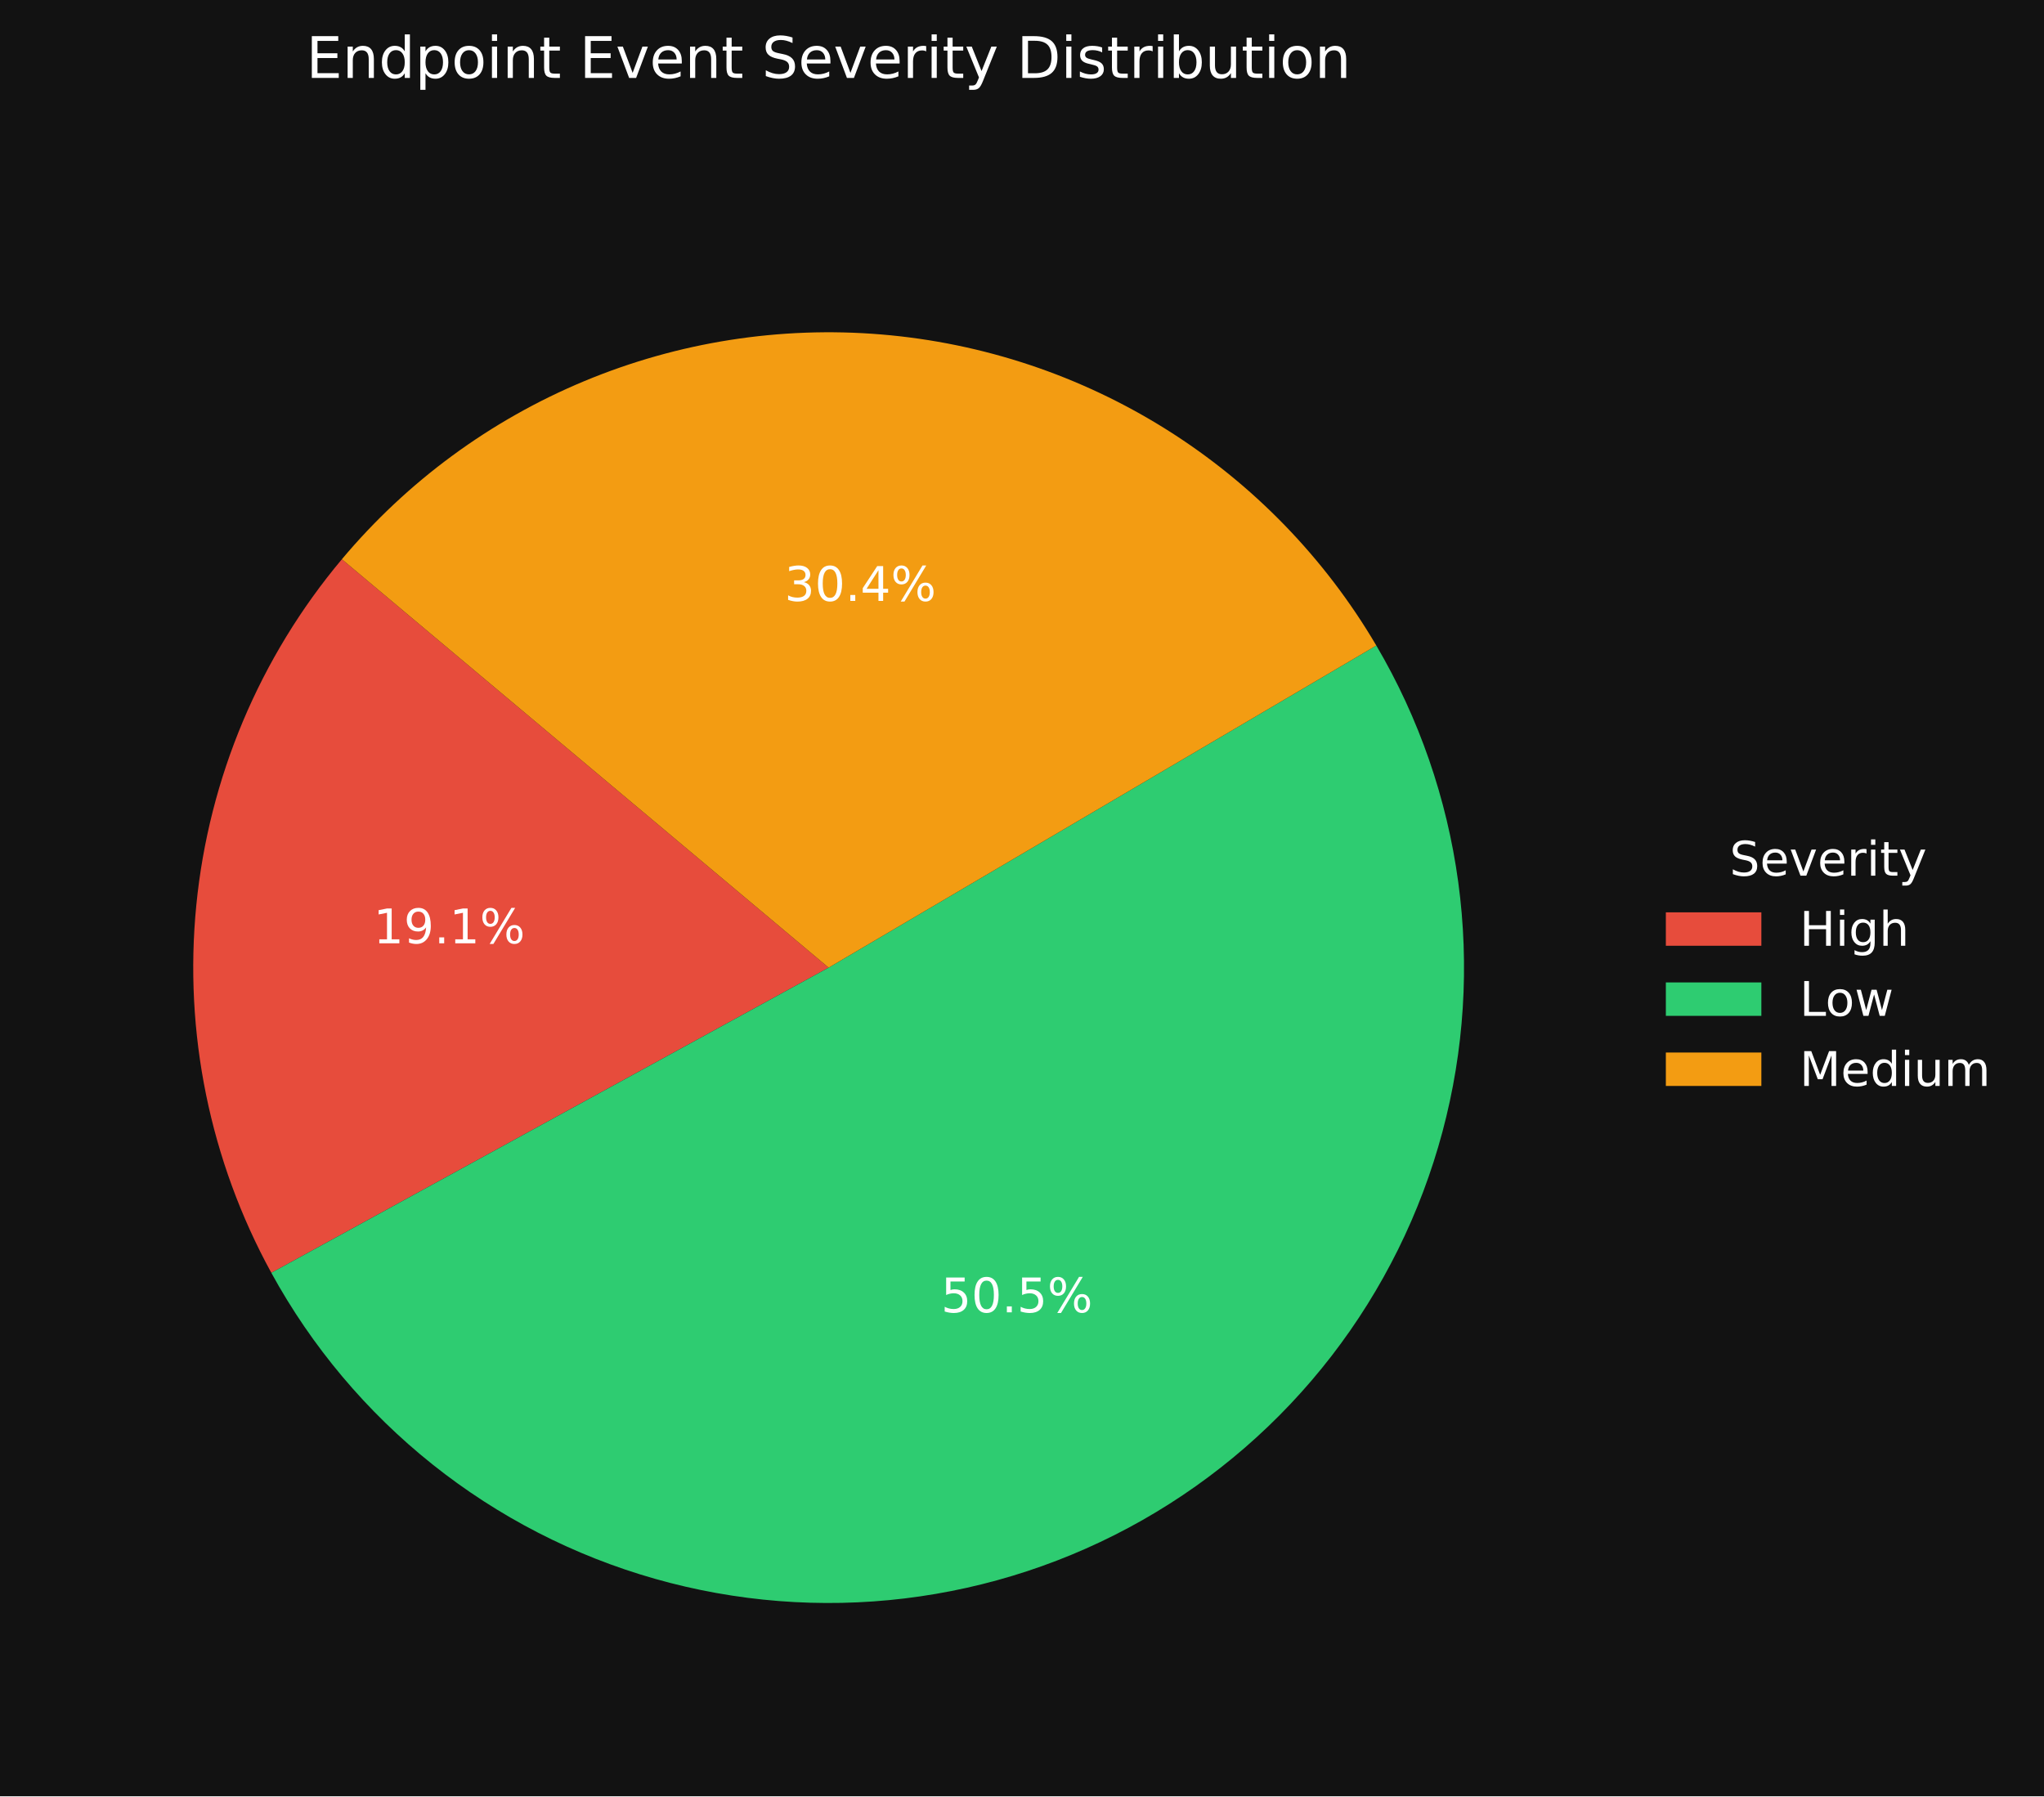
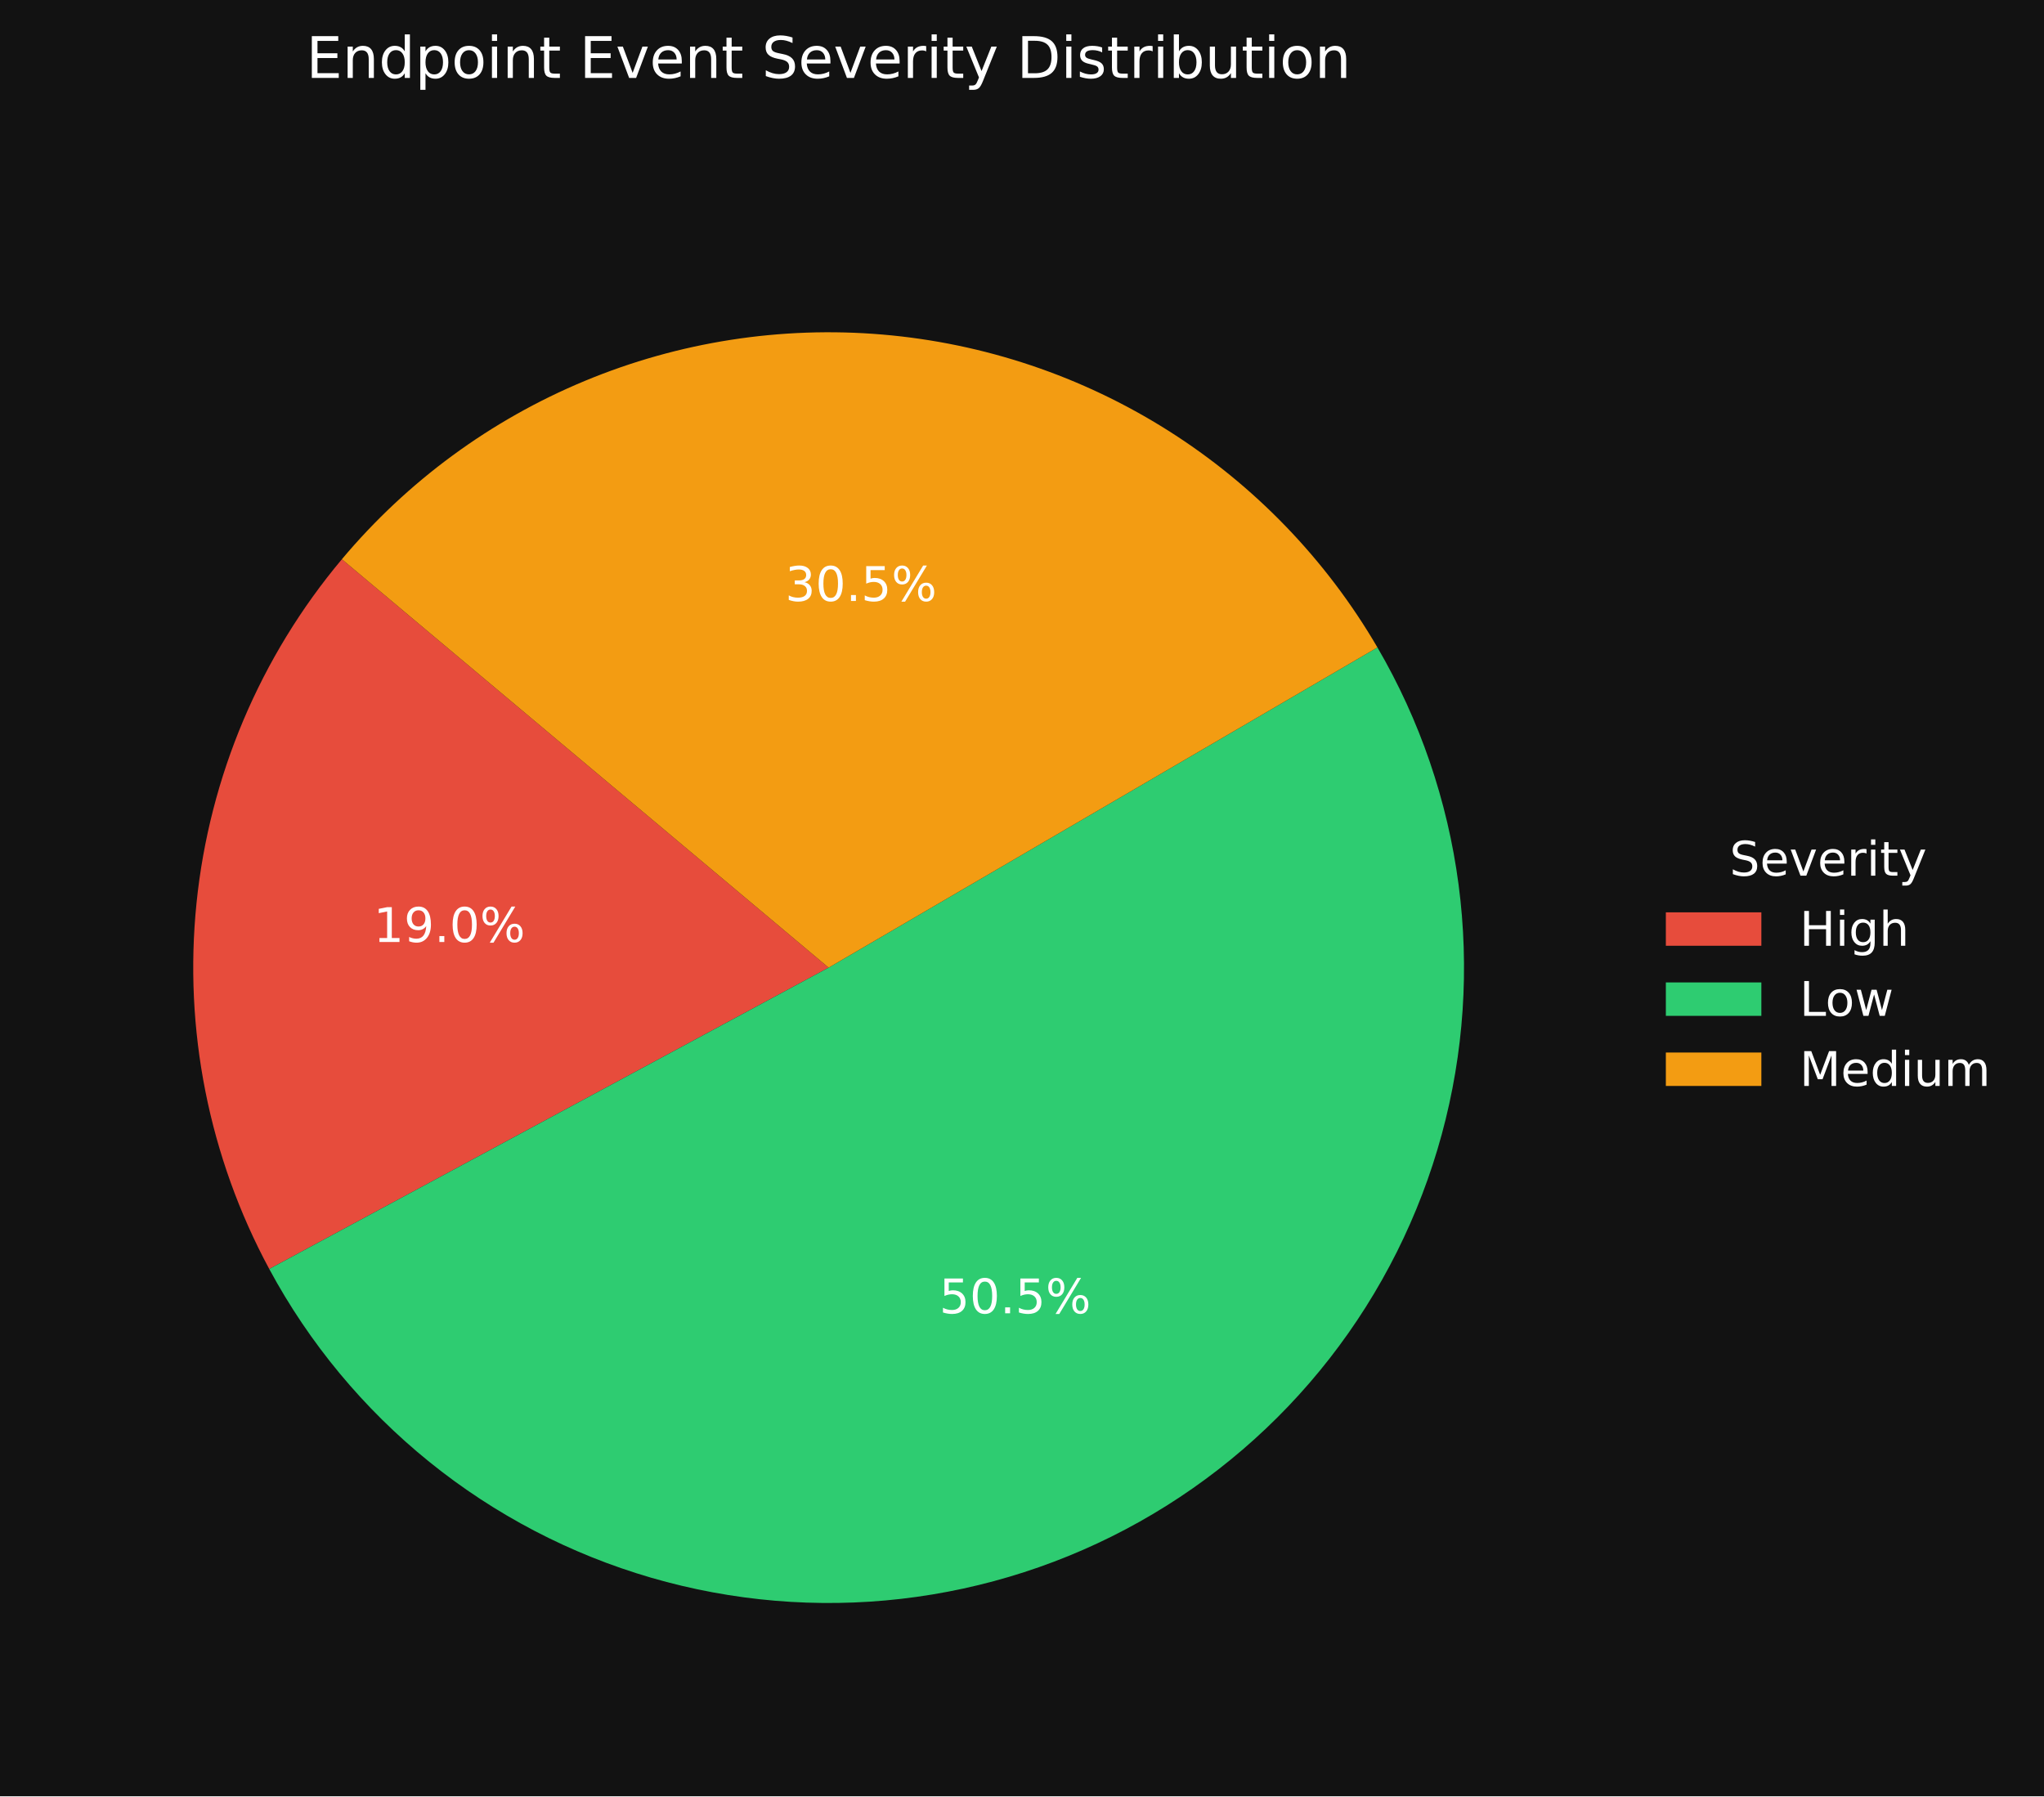
<svg xmlns="http://www.w3.org/2000/svg" xmlns:xlink="http://www.w3.org/1999/xlink" width="428.026pt" height="376.158pt" viewBox="0 0 428.026 376.158" version="1.1">
  <defs>
    <style type="text/css">*{stroke-linejoin: round; stroke-linecap: butt}</style>
  </defs>
  <g id="figure_1">
    <g id="patch_1">
      <path d="M 0 376.158  L 428.026 376.158  L 428.026 -0  L 0 -0  z " style="fill: #121212" />
    </g>
    <g id="axes_1">
      <g id="patch_2">
-         <path d="M 71.593 117.111  C 54.373 137.634 43.745 162.887 41.11 189.547  C 38.474 216.207 43.95 243.052 56.819 266.55  L 173.52 202.638  z " style="fill: #e74c3c" />
+         <path d="M 71.593 117.111  C 54.473 137.515 43.867 162.596 41.155 189.092  C 38.444 215.588 43.749 242.297 56.382 265.745  L 173.52 202.638  z " style="fill: #e74c3c" />
      </g>
      <g id="patch_3">
-         <path d="M 56.819 266.55  C 65.294 282.025 76.763 295.662 90.558 306.663  C 104.352 317.664 120.198 325.813 137.172 330.633  C 154.145 335.453 171.908 336.849 189.426 334.74  C 206.944 332.631 223.869 327.058 239.212 318.346  C 254.556 309.635 268.015 297.958 278.804 283.997  C 289.593 270.035 297.497 254.066 302.057 237.021  C 306.616 219.976 307.74 202.193 305.363 184.709  C 302.985 167.226 297.153 150.389 288.208 135.18  L 173.52 202.638  z " style="fill: #2ecc71" />
+         <path d="M 56.382 265.745  C 64.759 281.296 76.15 295.023 89.888 306.126  C 103.627 317.228 119.439 325.484 136.401 330.412  C 153.363 335.339 171.138 336.84 188.687 334.827  C 206.235 332.814 223.208 327.326 238.613 318.685  C 254.019 310.043 267.55 298.42 278.417 284.495  C 289.284 270.57 297.269 254.619 301.907 237.575  C 306.545 220.532 307.743 202.734 305.431 185.222  C 303.119 167.711 297.343 150.834 288.441 135.578  L 173.52 202.638  z " style="fill: #2ecc71" />
      </g>
      <g id="patch_4">
-         <path d="M 288.208 135.18  C 277.41 116.822 262.361 101.323 244.329 89.988  C 226.297 78.654 205.805 71.813 184.581 70.043  C 163.356 68.272 142.014 71.623 122.353 79.814  C 102.693 88.004 85.283 100.796 71.593 117.111  L 173.52 202.638  z " style="fill: #f39c12" />
+         <path d="M 288.441 135.578  C 277.687 117.149 262.656 101.574 244.621 90.172  C 226.586 78.771 206.07 71.872 184.81 70.062  C 163.55 68.252 142.163 71.581 122.46 79.769  C 102.756 87.957 85.308 100.766 71.593 117.111  L 173.52 202.638  z " style="fill: #f39c12" />
      </g>
      <g id="matplotlib.axis_1" />
      <g id="matplotlib.axis_2" />
      <g id="text_1">
-         <g style="fill: #ffffff" transform="translate(78.19015 197.5429) scale(0.1 -0.1)">
+         <g style="fill: #ffffff" transform="translate(78.21763 197.2697) scale(0.1 -0.1)">
          <defs>
            <path id="DejaVuSans-31" d="M 794 531  L 1825 531  L 1825 4091  L 703 3866  L 703 4441  L 1819 4666  L 2450 4666  L 2450 531  L 3481 531  L 3481 0  L 794 0  L 794 531  z " transform="scale(0.015625)" />
            <path id="DejaVuSans-39" d="M 703 97  L 703 672  Q 941 559 1184 500  Q 1428 441 1663 441  Q 2288 441 2617 861  Q 2947 1281 2994 2138  Q 2813 1869 2534 1725  Q 2256 1581 1919 1581  Q 1219 1581 811 2004  Q 403 2428 403 3163  Q 403 3881 828 4315  Q 1253 4750 1959 4750  Q 2769 4750 3195 4129  Q 3622 3509 3622 2328  Q 3622 1225 3098 567  Q 2575 -91 1691 -91  Q 1453 -91 1209 -44  Q 966 3 703 97  z M 1959 2075  Q 2384 2075 2632 2365  Q 2881 2656 2881 3163  Q 2881 3666 2632 3958  Q 2384 4250 1959 4250  Q 1534 4250 1286 3958  Q 1038 3666 1038 3163  Q 1038 2656 1286 2365  Q 1534 2075 1959 2075  z " transform="scale(0.015625)" />
            <path id="DejaVuSans-2e" d="M 684 794  L 1344 794  L 1344 0  L 684 0  L 684 794  z " transform="scale(0.015625)" />
+             <path id="DejaVuSans-30" d="M 2034 4250  Q 1547 4250 1301 3770  Q 1056 3291 1056 2328  Q 1056 1369 1301 889  Q 1547 409 2034 409  Q 2525 409 2770 889  Q 3016 1369 3016 2328  Q 3016 3291 2770 3770  Q 2525 4250 2034 4250  z M 2034 4750  Q 2819 4750 3233 4129  Q 3647 3509 3647 2328  Q 3647 1150 3233 529  Q 2819 -91 2034 -91  Q 1250 -91 836 529  Q 422 1150 422 2328  Q 422 3509 836 4129  Q 1250 4750 2034 4750  z " transform="scale(0.015625)" />
            <path id="DejaVuSans-25" d="M 4653 2053  Q 4381 2053 4226 1822  Q 4072 1591 4072 1178  Q 4072 772 4226 539  Q 4381 306 4653 306  Q 4919 306 5073 539  Q 5228 772 5228 1178  Q 5228 1588 5073 1820  Q 4919 2053 4653 2053  z M 4653 2450  Q 5147 2450 5437 2106  Q 5728 1763 5728 1178  Q 5728 594 5436 251  Q 5144 -91 4653 -91  Q 4153 -91 3862 251  Q 3572 594 3572 1178  Q 3572 1766 3864 2108  Q 4156 2450 4653 2450  z M 1428 4353  Q 1159 4353 1004 4120  Q 850 3888 850 3481  Q 850 3069 1003 2837  Q 1156 2606 1428 2606  Q 1700 2606 1854 2837  Q 2009 3069 2009 3481  Q 2009 3884 1853 4118  Q 1697 4353 1428 4353  z M 4250 4750  L 4750 4750  L 1831 -91  L 1331 -91  L 4250 4750  z M 1428 4750  Q 1922 4750 2215 4408  Q 2509 4066 2509 3481  Q 2509 2891 2217 2550  Q 1925 2209 1428 2209  Q 931 2209 642 2551  Q 353 2894 353 3481  Q 353 4063 643 4406  Q 934 4750 1428 4750  z " transform="scale(0.015625)" />
          </defs>
          <use xlink:href="#DejaVuSans-31" />
          <use xlink:href="#DejaVuSans-39" transform="translate(63.62305 0)" />
          <use xlink:href="#DejaVuSans-2e" transform="translate(127.2461 0)" />
-           <use xlink:href="#DejaVuSans-31" transform="translate(159.0332 0)" />
+           <use xlink:href="#DejaVuSans-30" transform="translate(159.0332 0)" />
          <use xlink:href="#DejaVuSans-25" transform="translate(222.6562 0)" />
        </g>
      </g>
      <g id="text_2">
-         <g style="fill: #ffffff" transform="translate(197.0518 274.8225) scale(0.1 -0.1)">
+         <g style="fill: #ffffff" transform="translate(196.6924 275.0253) scale(0.1 -0.1)">
          <defs>
            <path id="DejaVuSans-35" d="M 691 4666  L 3169 4666  L 3169 4134  L 1269 4134  L 1269 2991  Q 1406 3038 1543 3061  Q 1681 3084 1819 3084  Q 2600 3084 3056 2656  Q 3513 2228 3513 1497  Q 3513 744 3044 326  Q 2575 -91 1722 -91  Q 1428 -91 1123 -41  Q 819 9 494 109  L 494 744  Q 775 591 1075 516  Q 1375 441 1709 441  Q 2250 441 2565 725  Q 2881 1009 2881 1497  Q 2881 1984 2565 2268  Q 2250 2553 1709 2553  Q 1456 2553 1204 2497  Q 953 2441 691 2322  L 691 4666  z " transform="scale(0.015625)" />
-             <path id="DejaVuSans-30" d="M 2034 4250  Q 1547 4250 1301 3770  Q 1056 3291 1056 2328  Q 1056 1369 1301 889  Q 1547 409 2034 409  Q 2525 409 2770 889  Q 3016 1369 3016 2328  Q 3016 3291 2770 3770  Q 2525 4250 2034 4250  z M 2034 4750  Q 2819 4750 3233 4129  Q 3647 3509 3647 2328  Q 3647 1150 3233 529  Q 2819 -91 2034 -91  Q 1250 -91 836 529  Q 422 1150 422 2328  Q 422 3509 836 4129  Q 1250 4750 2034 4750  z " transform="scale(0.015625)" />
          </defs>
          <use xlink:href="#DejaVuSans-35" />
          <use xlink:href="#DejaVuSans-30" transform="translate(63.62305 0)" />
          <use xlink:href="#DejaVuSans-2e" transform="translate(127.2461 0)" />
          <use xlink:href="#DejaVuSans-35" transform="translate(159.0332 0)" />
          <use xlink:href="#DejaVuSans-25" transform="translate(222.6562 0)" />
        </g>
      </g>
      <g id="text_3">
-         <g style="fill: #ffffff" transform="translate(164.2727 125.8402) scale(0.1 -0.1)">
+         <g style="fill: #ffffff" transform="translate(164.4104 125.8518) scale(0.1 -0.1)">
          <defs>
            <path id="DejaVuSans-33" d="M 2597 2516  Q 3050 2419 3304 2112  Q 3559 1806 3559 1356  Q 3559 666 3084 287  Q 2609 -91 1734 -91  Q 1441 -91 1130 -33  Q 819 25 488 141  L 488 750  Q 750 597 1062 519  Q 1375 441 1716 441  Q 2309 441 2620 675  Q 2931 909 2931 1356  Q 2931 1769 2642 2001  Q 2353 2234 1838 2234  L 1294 2234  L 1294 2753  L 1863 2753  Q 2328 2753 2575 2939  Q 2822 3125 2822 3475  Q 2822 3834 2567 4026  Q 2313 4219 1838 4219  Q 1578 4219 1281 4162  Q 984 4106 628 3988  L 628 4550  Q 988 4650 1302 4700  Q 1616 4750 1894 4750  Q 2613 4750 3031 4423  Q 3450 4097 3450 3541  Q 3450 3153 3228 2886  Q 3006 2619 2597 2516  z " transform="scale(0.015625)" />
-             <path id="DejaVuSans-34" d="M 2419 4116  L 825 1625  L 2419 1625  L 2419 4116  z M 2253 4666  L 3047 4666  L 3047 1625  L 3713 1625  L 3713 1100  L 3047 1100  L 3047 0  L 2419 0  L 2419 1100  L 313 1100  L 313 1709  L 2253 4666  z " transform="scale(0.015625)" />
          </defs>
          <use xlink:href="#DejaVuSans-33" />
          <use xlink:href="#DejaVuSans-30" transform="translate(63.62305 0)" />
          <use xlink:href="#DejaVuSans-2e" transform="translate(127.2461 0)" />
-           <use xlink:href="#DejaVuSans-34" transform="translate(159.0332 0)" />
+           <use xlink:href="#DejaVuSans-35" transform="translate(159.0332 0)" />
          <use xlink:href="#DejaVuSans-25" transform="translate(222.6562 0)" />
        </g>
      </g>
      <g id="text_4">
        <g style="fill: #ffffff" transform="translate(64.12219 16.31812) scale(0.12 -0.12)">
          <defs>
            <path id="DejaVuSans-45" d="M 628 4666  L 3578 4666  L 3578 4134  L 1259 4134  L 1259 2753  L 3481 2753  L 3481 2222  L 1259 2222  L 1259 531  L 3634 531  L 3634 0  L 628 0  L 628 4666  z " transform="scale(0.015625)" />
            <path id="DejaVuSans-6e" d="M 3513 2113  L 3513 0  L 2938 0  L 2938 2094  Q 2938 2591 2744 2837  Q 2550 3084 2163 3084  Q 1697 3084 1428 2787  Q 1159 2491 1159 1978  L 1159 0  L 581 0  L 581 3500  L 1159 3500  L 1159 2956  Q 1366 3272 1645 3428  Q 1925 3584 2291 3584  Q 2894 3584 3203 3211  Q 3513 2838 3513 2113  z " transform="scale(0.015625)" />
            <path id="DejaVuSans-64" d="M 2906 2969  L 2906 4863  L 3481 4863  L 3481 0  L 2906 0  L 2906 525  Q 2725 213 2448 61  Q 2172 -91 1784 -91  Q 1150 -91 751 415  Q 353 922 353 1747  Q 353 2572 751 3078  Q 1150 3584 1784 3584  Q 2172 3584 2448 3432  Q 2725 3281 2906 2969  z M 947 1747  Q 947 1113 1208 752  Q 1469 391 1925 391  Q 2381 391 2643 752  Q 2906 1113 2906 1747  Q 2906 2381 2643 2742  Q 2381 3103 1925 3103  Q 1469 3103 1208 2742  Q 947 2381 947 1747  z " transform="scale(0.015625)" />
            <path id="DejaVuSans-70" d="M 1159 525  L 1159 -1331  L 581 -1331  L 581 3500  L 1159 3500  L 1159 2969  Q 1341 3281 1617 3432  Q 1894 3584 2278 3584  Q 2916 3584 3314 3078  Q 3713 2572 3713 1747  Q 3713 922 3314 415  Q 2916 -91 2278 -91  Q 1894 -91 1617 61  Q 1341 213 1159 525  z M 3116 1747  Q 3116 2381 2855 2742  Q 2594 3103 2138 3103  Q 1681 3103 1420 2742  Q 1159 2381 1159 1747  Q 1159 1113 1420 752  Q 1681 391 2138 391  Q 2594 391 2855 752  Q 3116 1113 3116 1747  z " transform="scale(0.015625)" />
            <path id="DejaVuSans-6f" d="M 1959 3097  Q 1497 3097 1228 2736  Q 959 2375 959 1747  Q 959 1119 1226 758  Q 1494 397 1959 397  Q 2419 397 2687 759  Q 2956 1122 2956 1747  Q 2956 2369 2687 2733  Q 2419 3097 1959 3097  z M 1959 3584  Q 2709 3584 3137 3096  Q 3566 2609 3566 1747  Q 3566 888 3137 398  Q 2709 -91 1959 -91  Q 1206 -91 779 398  Q 353 888 353 1747  Q 353 2609 779 3096  Q 1206 3584 1959 3584  z " transform="scale(0.015625)" />
            <path id="DejaVuSans-69" d="M 603 3500  L 1178 3500  L 1178 0  L 603 0  L 603 3500  z M 603 4863  L 1178 4863  L 1178 4134  L 603 4134  L 603 4863  z " transform="scale(0.015625)" />
            <path id="DejaVuSans-74" d="M 1172 4494  L 1172 3500  L 2356 3500  L 2356 3053  L 1172 3053  L 1172 1153  Q 1172 725 1289 603  Q 1406 481 1766 481  L 2356 481  L 2356 0  L 1766 0  Q 1100 0 847 248  Q 594 497 594 1153  L 594 3053  L 172 3053  L 172 3500  L 594 3500  L 594 4494  L 1172 4494  z " transform="scale(0.015625)" />
            <path id="DejaVuSans-20" transform="scale(0.015625)" />
            <path id="DejaVuSans-76" d="M 191 3500  L 800 3500  L 1894 563  L 2988 3500  L 3597 3500  L 2284 0  L 1503 0  L 191 3500  z " transform="scale(0.015625)" />
            <path id="DejaVuSans-65" d="M 3597 1894  L 3597 1613  L 953 1613  Q 991 1019 1311 708  Q 1631 397 2203 397  Q 2534 397 2845 478  Q 3156 559 3463 722  L 3463 178  Q 3153 47 2828 -22  Q 2503 -91 2169 -91  Q 1331 -91 842 396  Q 353 884 353 1716  Q 353 2575 817 3079  Q 1281 3584 2069 3584  Q 2775 3584 3186 3129  Q 3597 2675 3597 1894  z M 3022 2063  Q 3016 2534 2758 2815  Q 2500 3097 2075 3097  Q 1594 3097 1305 2825  Q 1016 2553 972 2059  L 3022 2063  z " transform="scale(0.015625)" />
            <path id="DejaVuSans-53" d="M 3425 4513  L 3425 3897  Q 3066 4069 2747 4153  Q 2428 4238 2131 4238  Q 1616 4238 1336 4038  Q 1056 3838 1056 3469  Q 1056 3159 1242 3001  Q 1428 2844 1947 2747  L 2328 2669  Q 3034 2534 3370 2195  Q 3706 1856 3706 1288  Q 3706 609 3251 259  Q 2797 -91 1919 -91  Q 1588 -91 1214 -16  Q 841 59 441 206  L 441 856  Q 825 641 1194 531  Q 1563 422 1919 422  Q 2459 422 2753 634  Q 3047 847 3047 1241  Q 3047 1584 2836 1778  Q 2625 1972 2144 2069  L 1759 2144  Q 1053 2284 737 2584  Q 422 2884 422 3419  Q 422 4038 858 4394  Q 1294 4750 2059 4750  Q 2388 4750 2728 4690  Q 3069 4631 3425 4513  z " transform="scale(0.015625)" />
            <path id="DejaVuSans-72" d="M 2631 2963  Q 2534 3019 2420 3045  Q 2306 3072 2169 3072  Q 1681 3072 1420 2755  Q 1159 2438 1159 1844  L 1159 0  L 581 0  L 581 3500  L 1159 3500  L 1159 2956  Q 1341 3275 1631 3429  Q 1922 3584 2338 3584  Q 2397 3584 2469 3576  Q 2541 3569 2628 3553  L 2631 2963  z " transform="scale(0.015625)" />
            <path id="DejaVuSans-79" d="M 2059 -325  Q 1816 -950 1584 -1140  Q 1353 -1331 966 -1331  L 506 -1331  L 506 -850  L 844 -850  Q 1081 -850 1212 -737  Q 1344 -625 1503 -206  L 1606 56  L 191 3500  L 800 3500  L 1894 763  L 2988 3500  L 3597 3500  L 2059 -325  z " transform="scale(0.015625)" />
            <path id="DejaVuSans-44" d="M 1259 4147  L 1259 519  L 2022 519  Q 2988 519 3436 956  Q 3884 1394 3884 2338  Q 3884 3275 3436 3711  Q 2988 4147 2022 4147  L 1259 4147  z M 628 4666  L 1925 4666  Q 3281 4666 3915 4102  Q 4550 3538 4550 2338  Q 4550 1131 3912 565  Q 3275 0 1925 0  L 628 0  L 628 4666  z " transform="scale(0.015625)" />
            <path id="DejaVuSans-73" d="M 2834 3397  L 2834 2853  Q 2591 2978 2328 3040  Q 2066 3103 1784 3103  Q 1356 3103 1142 2972  Q 928 2841 928 2578  Q 928 2378 1081 2264  Q 1234 2150 1697 2047  L 1894 2003  Q 2506 1872 2764 1633  Q 3022 1394 3022 966  Q 3022 478 2636 193  Q 2250 -91 1575 -91  Q 1294 -91 989 -36  Q 684 19 347 128  L 347 722  Q 666 556 975 473  Q 1284 391 1588 391  Q 1994 391 2212 530  Q 2431 669 2431 922  Q 2431 1156 2273 1281  Q 2116 1406 1581 1522  L 1381 1569  Q 847 1681 609 1914  Q 372 2147 372 2553  Q 372 3047 722 3315  Q 1072 3584 1716 3584  Q 2034 3584 2315 3537  Q 2597 3491 2834 3397  z " transform="scale(0.015625)" />
            <path id="DejaVuSans-62" d="M 3116 1747  Q 3116 2381 2855 2742  Q 2594 3103 2138 3103  Q 1681 3103 1420 2742  Q 1159 2381 1159 1747  Q 1159 1113 1420 752  Q 1681 391 2138 391  Q 2594 391 2855 752  Q 3116 1113 3116 1747  z M 1159 2969  Q 1341 3281 1617 3432  Q 1894 3584 2278 3584  Q 2916 3584 3314 3078  Q 3713 2572 3713 1747  Q 3713 922 3314 415  Q 2916 -91 2278 -91  Q 1894 -91 1617 61  Q 1341 213 1159 525  L 1159 0  L 581 0  L 581 4863  L 1159 4863  L 1159 2969  z " transform="scale(0.015625)" />
            <path id="DejaVuSans-75" d="M 544 1381  L 544 3500  L 1119 3500  L 1119 1403  Q 1119 906 1312 657  Q 1506 409 1894 409  Q 2359 409 2629 706  Q 2900 1003 2900 1516  L 2900 3500  L 3475 3500  L 3475 0  L 2900 0  L 2900 538  Q 2691 219 2414 64  Q 2138 -91 1772 -91  Q 1169 -91 856 284  Q 544 659 544 1381  z M 1991 3584  L 1991 3584  z " transform="scale(0.015625)" />
          </defs>
          <use xlink:href="#DejaVuSans-45" />
          <use xlink:href="#DejaVuSans-6e" transform="translate(63.18359 0)" />
          <use xlink:href="#DejaVuSans-64" transform="translate(126.5625 0)" />
          <use xlink:href="#DejaVuSans-70" transform="translate(190.0391 0)" />
          <use xlink:href="#DejaVuSans-6f" transform="translate(253.5156 0)" />
          <use xlink:href="#DejaVuSans-69" transform="translate(314.6973 0)" />
          <use xlink:href="#DejaVuSans-6e" transform="translate(342.4805 0)" />
          <use xlink:href="#DejaVuSans-74" transform="translate(405.8594 0)" />
          <use xlink:href="#DejaVuSans-20" transform="translate(445.0684 0)" />
          <use xlink:href="#DejaVuSans-45" transform="translate(476.8555 0)" />
          <use xlink:href="#DejaVuSans-76" transform="translate(540.0391 0)" />
          <use xlink:href="#DejaVuSans-65" transform="translate(599.2188 0)" />
          <use xlink:href="#DejaVuSans-6e" transform="translate(660.7422 0)" />
          <use xlink:href="#DejaVuSans-74" transform="translate(724.1211 0)" />
          <use xlink:href="#DejaVuSans-20" transform="translate(763.3301 0)" />
          <use xlink:href="#DejaVuSans-53" transform="translate(795.1172 0)" />
          <use xlink:href="#DejaVuSans-65" transform="translate(858.5938 0)" />
          <use xlink:href="#DejaVuSans-76" transform="translate(920.1172 0)" />
          <use xlink:href="#DejaVuSans-65" transform="translate(979.2969 0)" />
          <use xlink:href="#DejaVuSans-72" transform="translate(1040.82 0)" />
          <use xlink:href="#DejaVuSans-69" transform="translate(1081.934 0)" />
          <use xlink:href="#DejaVuSans-74" transform="translate(1109.717 0)" />
          <use xlink:href="#DejaVuSans-79" transform="translate(1148.926 0)" />
          <use xlink:href="#DejaVuSans-20" transform="translate(1208.105 0)" />
          <use xlink:href="#DejaVuSans-44" transform="translate(1239.893 0)" />
          <use xlink:href="#DejaVuSans-69" transform="translate(1316.895 0)" />
          <use xlink:href="#DejaVuSans-73" transform="translate(1344.678 0)" />
          <use xlink:href="#DejaVuSans-74" transform="translate(1396.777 0)" />
          <use xlink:href="#DejaVuSans-72" transform="translate(1435.986 0)" />
          <use xlink:href="#DejaVuSans-69" transform="translate(1477.1 0)" />
          <use xlink:href="#DejaVuSans-62" transform="translate(1504.883 0)" />
          <use xlink:href="#DejaVuSans-75" transform="translate(1568.359 0)" />
          <use xlink:href="#DejaVuSans-74" transform="translate(1631.738 0)" />
          <use xlink:href="#DejaVuSans-69" transform="translate(1670.947 0)" />
          <use xlink:href="#DejaVuSans-6f" transform="translate(1698.73 0)" />
          <use xlink:href="#DejaVuSans-6e" transform="translate(1759.912 0)" />
        </g>
      </g>
      <g id="legend_1">
        <g id="text_5">
          <g style="fill: #ffffff" transform="translate(362.1822 183.3803) scale(0.1 -0.1)">
            <use xlink:href="#DejaVuSans-53" />
            <use xlink:href="#DejaVuSans-65" transform="translate(63.47656 0)" />
            <use xlink:href="#DejaVuSans-76" transform="translate(125 0)" />
            <use xlink:href="#DejaVuSans-65" transform="translate(184.1797 0)" />
            <use xlink:href="#DejaVuSans-72" transform="translate(245.7031 0)" />
            <use xlink:href="#DejaVuSans-69" transform="translate(286.8164 0)" />
            <use xlink:href="#DejaVuSans-74" transform="translate(314.5996 0)" />
            <use xlink:href="#DejaVuSans-79" transform="translate(353.8086 0)" />
          </g>
        </g>
        <g id="patch_5">
          <path d="M 348.84 198.058  L 368.84 198.058  L 368.84 191.058  L 348.84 191.058  z " style="fill: #e74c3c" />
        </g>
        <g id="text_6">
          <g style="fill: #ffffff" transform="translate(376.84 198.0584) scale(0.1 -0.1)">
            <defs>
              <path id="DejaVuSans-48" d="M 628 4666  L 1259 4666  L 1259 2753  L 3553 2753  L 3553 4666  L 4184 4666  L 4184 0  L 3553 0  L 3553 2222  L 1259 2222  L 1259 0  L 628 0  L 628 4666  z " transform="scale(0.015625)" />
              <path id="DejaVuSans-67" d="M 2906 1791  Q 2906 2416 2648 2759  Q 2391 3103 1925 3103  Q 1463 3103 1205 2759  Q 947 2416 947 1791  Q 947 1169 1205 825  Q 1463 481 1925 481  Q 2391 481 2648 825  Q 2906 1169 2906 1791  z M 3481 434  Q 3481 -459 3084 -895  Q 2688 -1331 1869 -1331  Q 1566 -1331 1297 -1286  Q 1028 -1241 775 -1147  L 775 -588  Q 1028 -725 1275 -790  Q 1522 -856 1778 -856  Q 2344 -856 2625 -561  Q 2906 -266 2906 331  L 2906 616  Q 2728 306 2450 153  Q 2172 0 1784 0  Q 1141 0 747 490  Q 353 981 353 1791  Q 353 2603 747 3093  Q 1141 3584 1784 3584  Q 2172 3584 2450 3431  Q 2728 3278 2906 2969  L 2906 3500  L 3481 3500  L 3481 434  z " transform="scale(0.015625)" />
              <path id="DejaVuSans-68" d="M 3513 2113  L 3513 0  L 2938 0  L 2938 2094  Q 2938 2591 2744 2837  Q 2550 3084 2163 3084  Q 1697 3084 1428 2787  Q 1159 2491 1159 1978  L 1159 0  L 581 0  L 581 4863  L 1159 4863  L 1159 2956  Q 1366 3272 1645 3428  Q 1925 3584 2291 3584  Q 2894 3584 3203 3211  Q 3513 2838 3513 2113  z " transform="scale(0.015625)" />
            </defs>
            <use xlink:href="#DejaVuSans-48" />
            <use xlink:href="#DejaVuSans-69" transform="translate(75.19531 0)" />
            <use xlink:href="#DejaVuSans-67" transform="translate(102.9785 0)" />
            <use xlink:href="#DejaVuSans-68" transform="translate(166.4551 0)" />
          </g>
        </g>
        <g id="patch_6">
          <path d="M 348.84 212.737  L 368.84 212.737  L 368.84 205.737  L 348.84 205.737  z " style="fill: #2ecc71" />
        </g>
        <g id="text_7">
          <g style="fill: #ffffff" transform="translate(376.84 212.7366) scale(0.1 -0.1)">
            <defs>
              <path id="DejaVuSans-4c" d="M 628 4666  L 1259 4666  L 1259 531  L 3531 531  L 3531 0  L 628 0  L 628 4666  z " transform="scale(0.015625)" />
              <path id="DejaVuSans-77" d="M 269 3500  L 844 3500  L 1563 769  L 2278 3500  L 2956 3500  L 3675 769  L 4391 3500  L 4966 3500  L 4050 0  L 3372 0  L 2619 2869  L 1863 0  L 1184 0  L 269 3500  z " transform="scale(0.015625)" />
            </defs>
            <use xlink:href="#DejaVuSans-4c" />
            <use xlink:href="#DejaVuSans-6f" transform="translate(53.96289 0)" />
            <use xlink:href="#DejaVuSans-77" transform="translate(115.1445 0)" />
          </g>
        </g>
        <g id="patch_7">
          <path d="M 348.84 227.415  L 368.84 227.415  L 368.84 220.415  L 348.84 220.415  z " style="fill: #f39c12" />
        </g>
        <g id="text_8">
          <g style="fill: #ffffff" transform="translate(376.84 227.4147) scale(0.1 -0.1)">
            <defs>
              <path id="DejaVuSans-4d" d="M 628 4666  L 1569 4666  L 2759 1491  L 3956 4666  L 4897 4666  L 4897 0  L 4281 0  L 4281 4097  L 3078 897  L 2444 897  L 1241 4097  L 1241 0  L 628 0  L 628 4666  z " transform="scale(0.015625)" />
              <path id="DejaVuSans-6d" d="M 3328 2828  Q 3544 3216 3844 3400  Q 4144 3584 4550 3584  Q 5097 3584 5394 3201  Q 5691 2819 5691 2113  L 5691 0  L 5113 0  L 5113 2094  Q 5113 2597 4934 2840  Q 4756 3084 4391 3084  Q 3944 3084 3684 2787  Q 3425 2491 3425 1978  L 3425 0  L 2847 0  L 2847 2094  Q 2847 2600 2669 2842  Q 2491 3084 2119 3084  Q 1678 3084 1418 2786  Q 1159 2488 1159 1978  L 1159 0  L 581 0  L 581 3500  L 1159 3500  L 1159 2956  Q 1356 3278 1631 3431  Q 1906 3584 2284 3584  Q 2666 3584 2933 3390  Q 3200 3197 3328 2828  z " transform="scale(0.015625)" />
            </defs>
            <use xlink:href="#DejaVuSans-4d" />
            <use xlink:href="#DejaVuSans-65" transform="translate(86.2793 0)" />
            <use xlink:href="#DejaVuSans-64" transform="translate(147.8027 0)" />
            <use xlink:href="#DejaVuSans-69" transform="translate(211.2793 0)" />
            <use xlink:href="#DejaVuSans-75" transform="translate(239.0625 0)" />
            <use xlink:href="#DejaVuSans-6d" transform="translate(302.4414 0)" />
          </g>
        </g>
      </g>
    </g>
  </g>
</svg>
